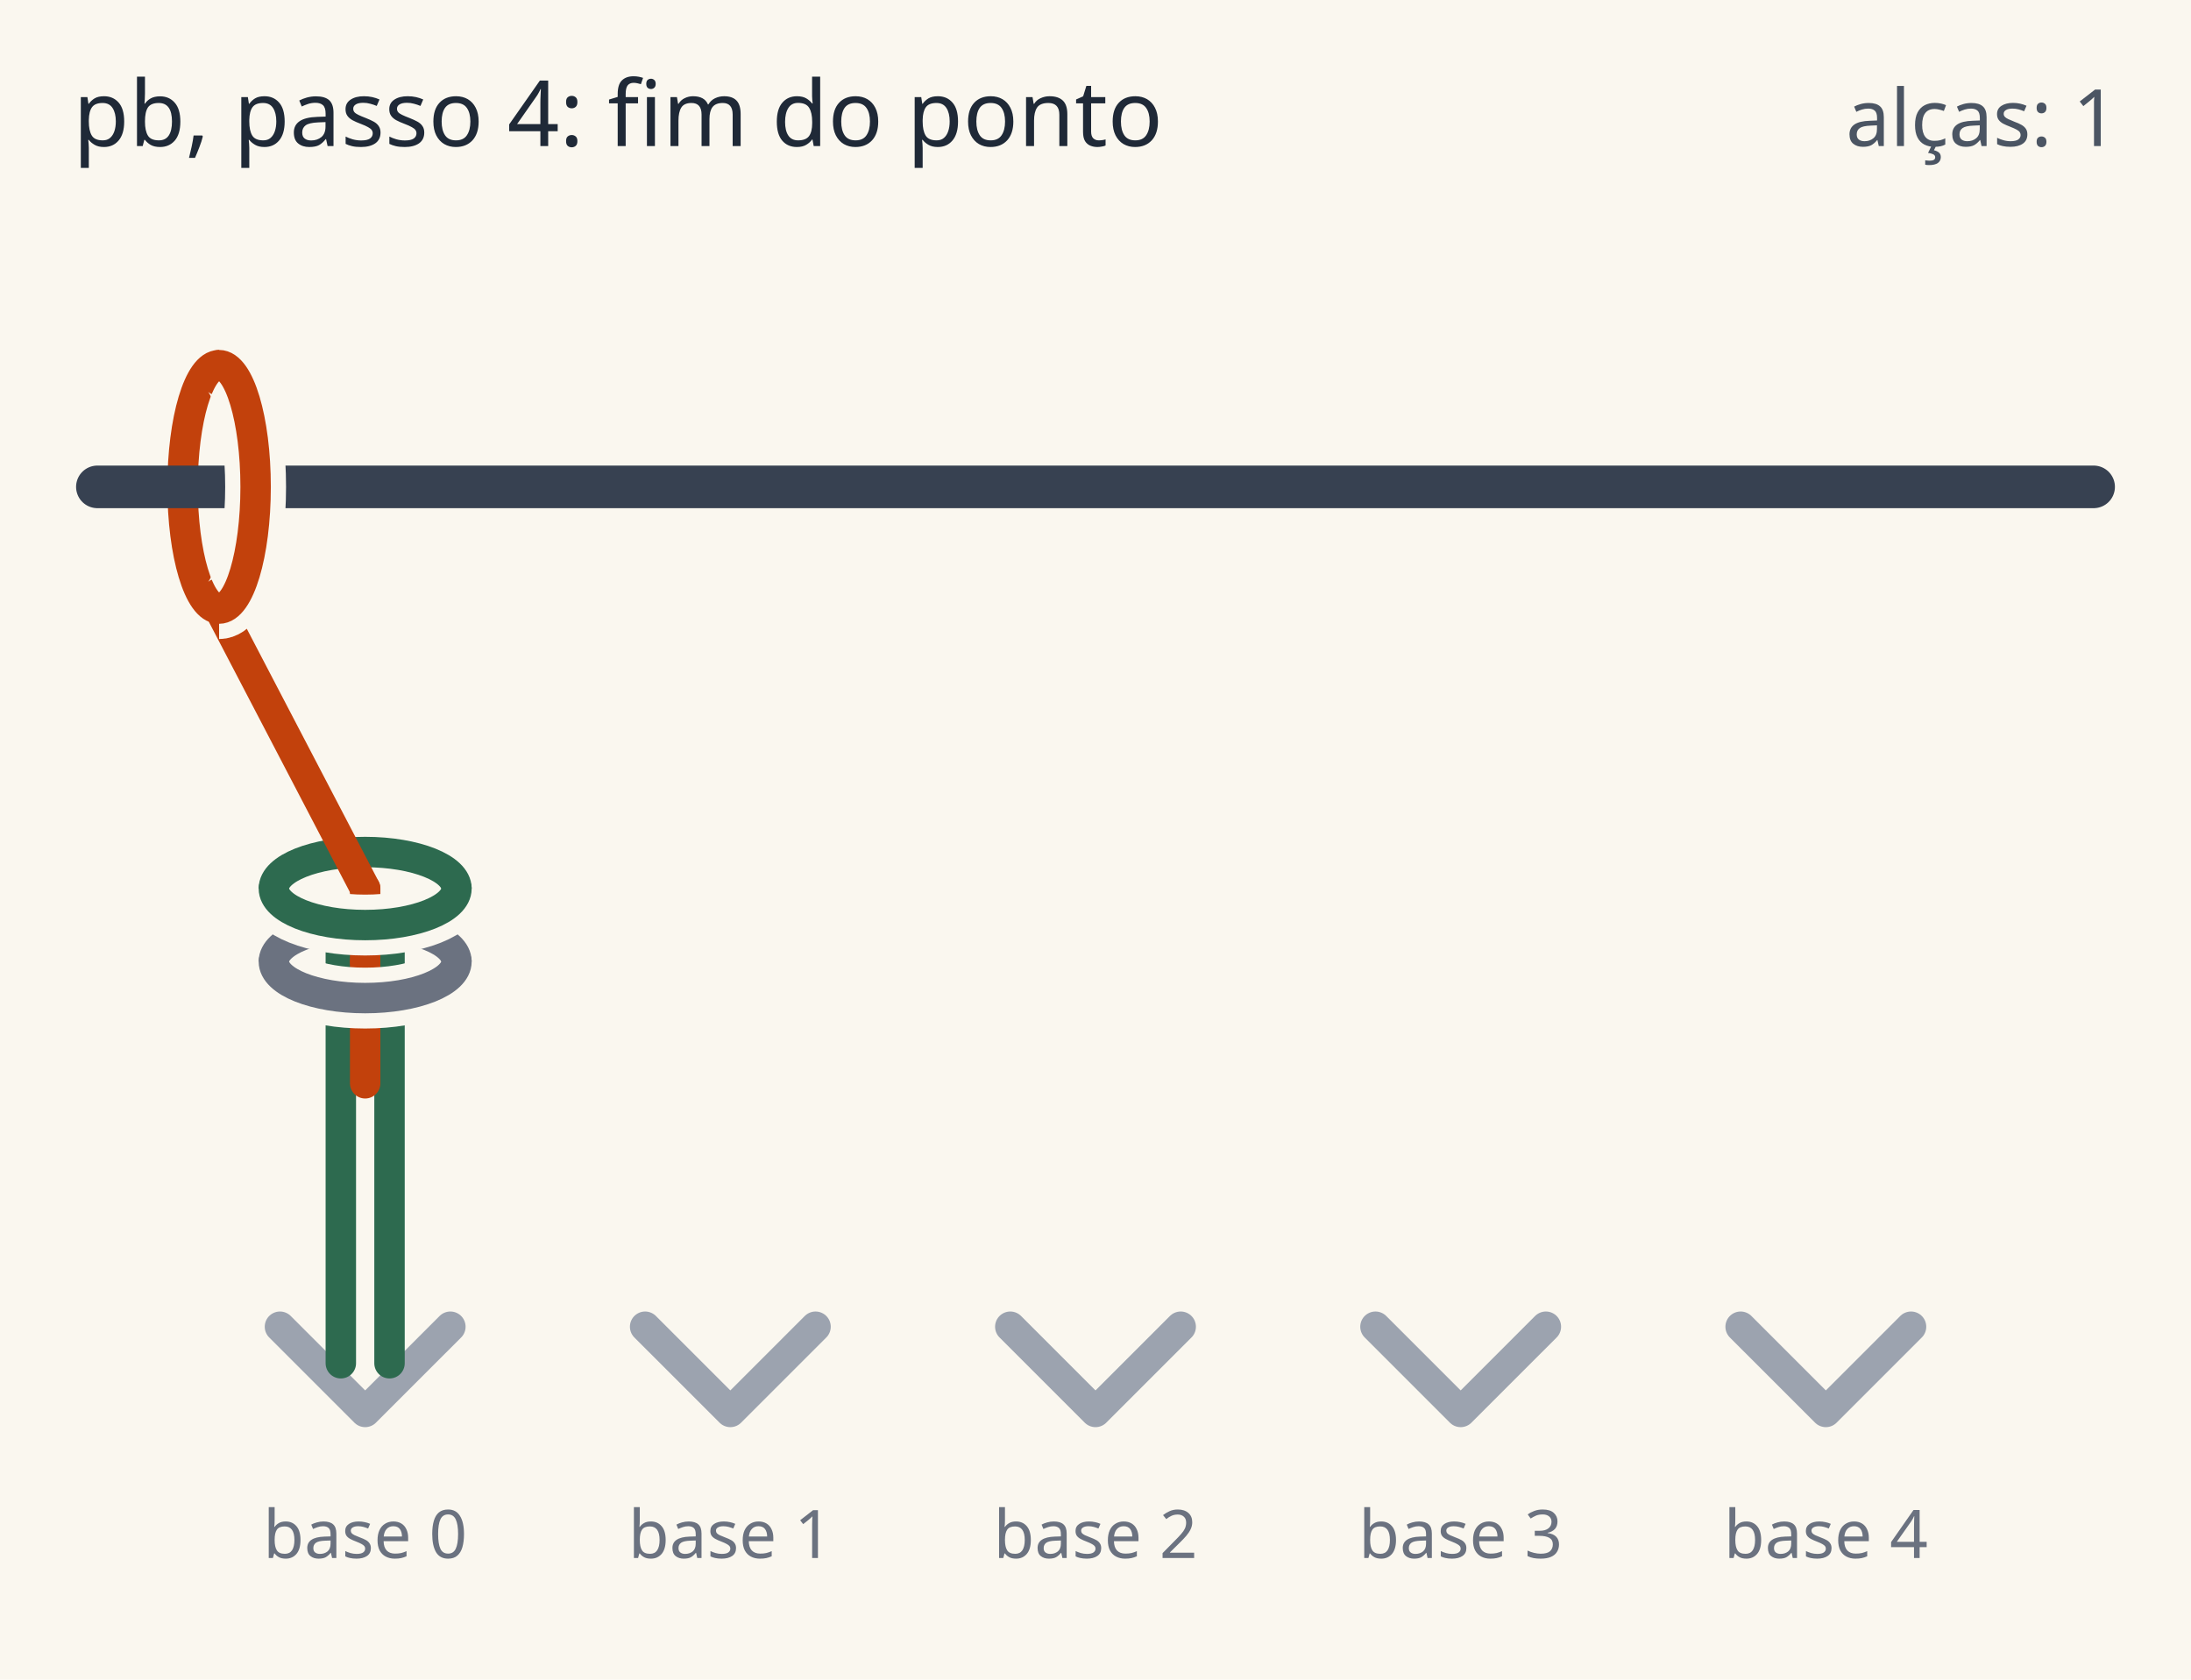
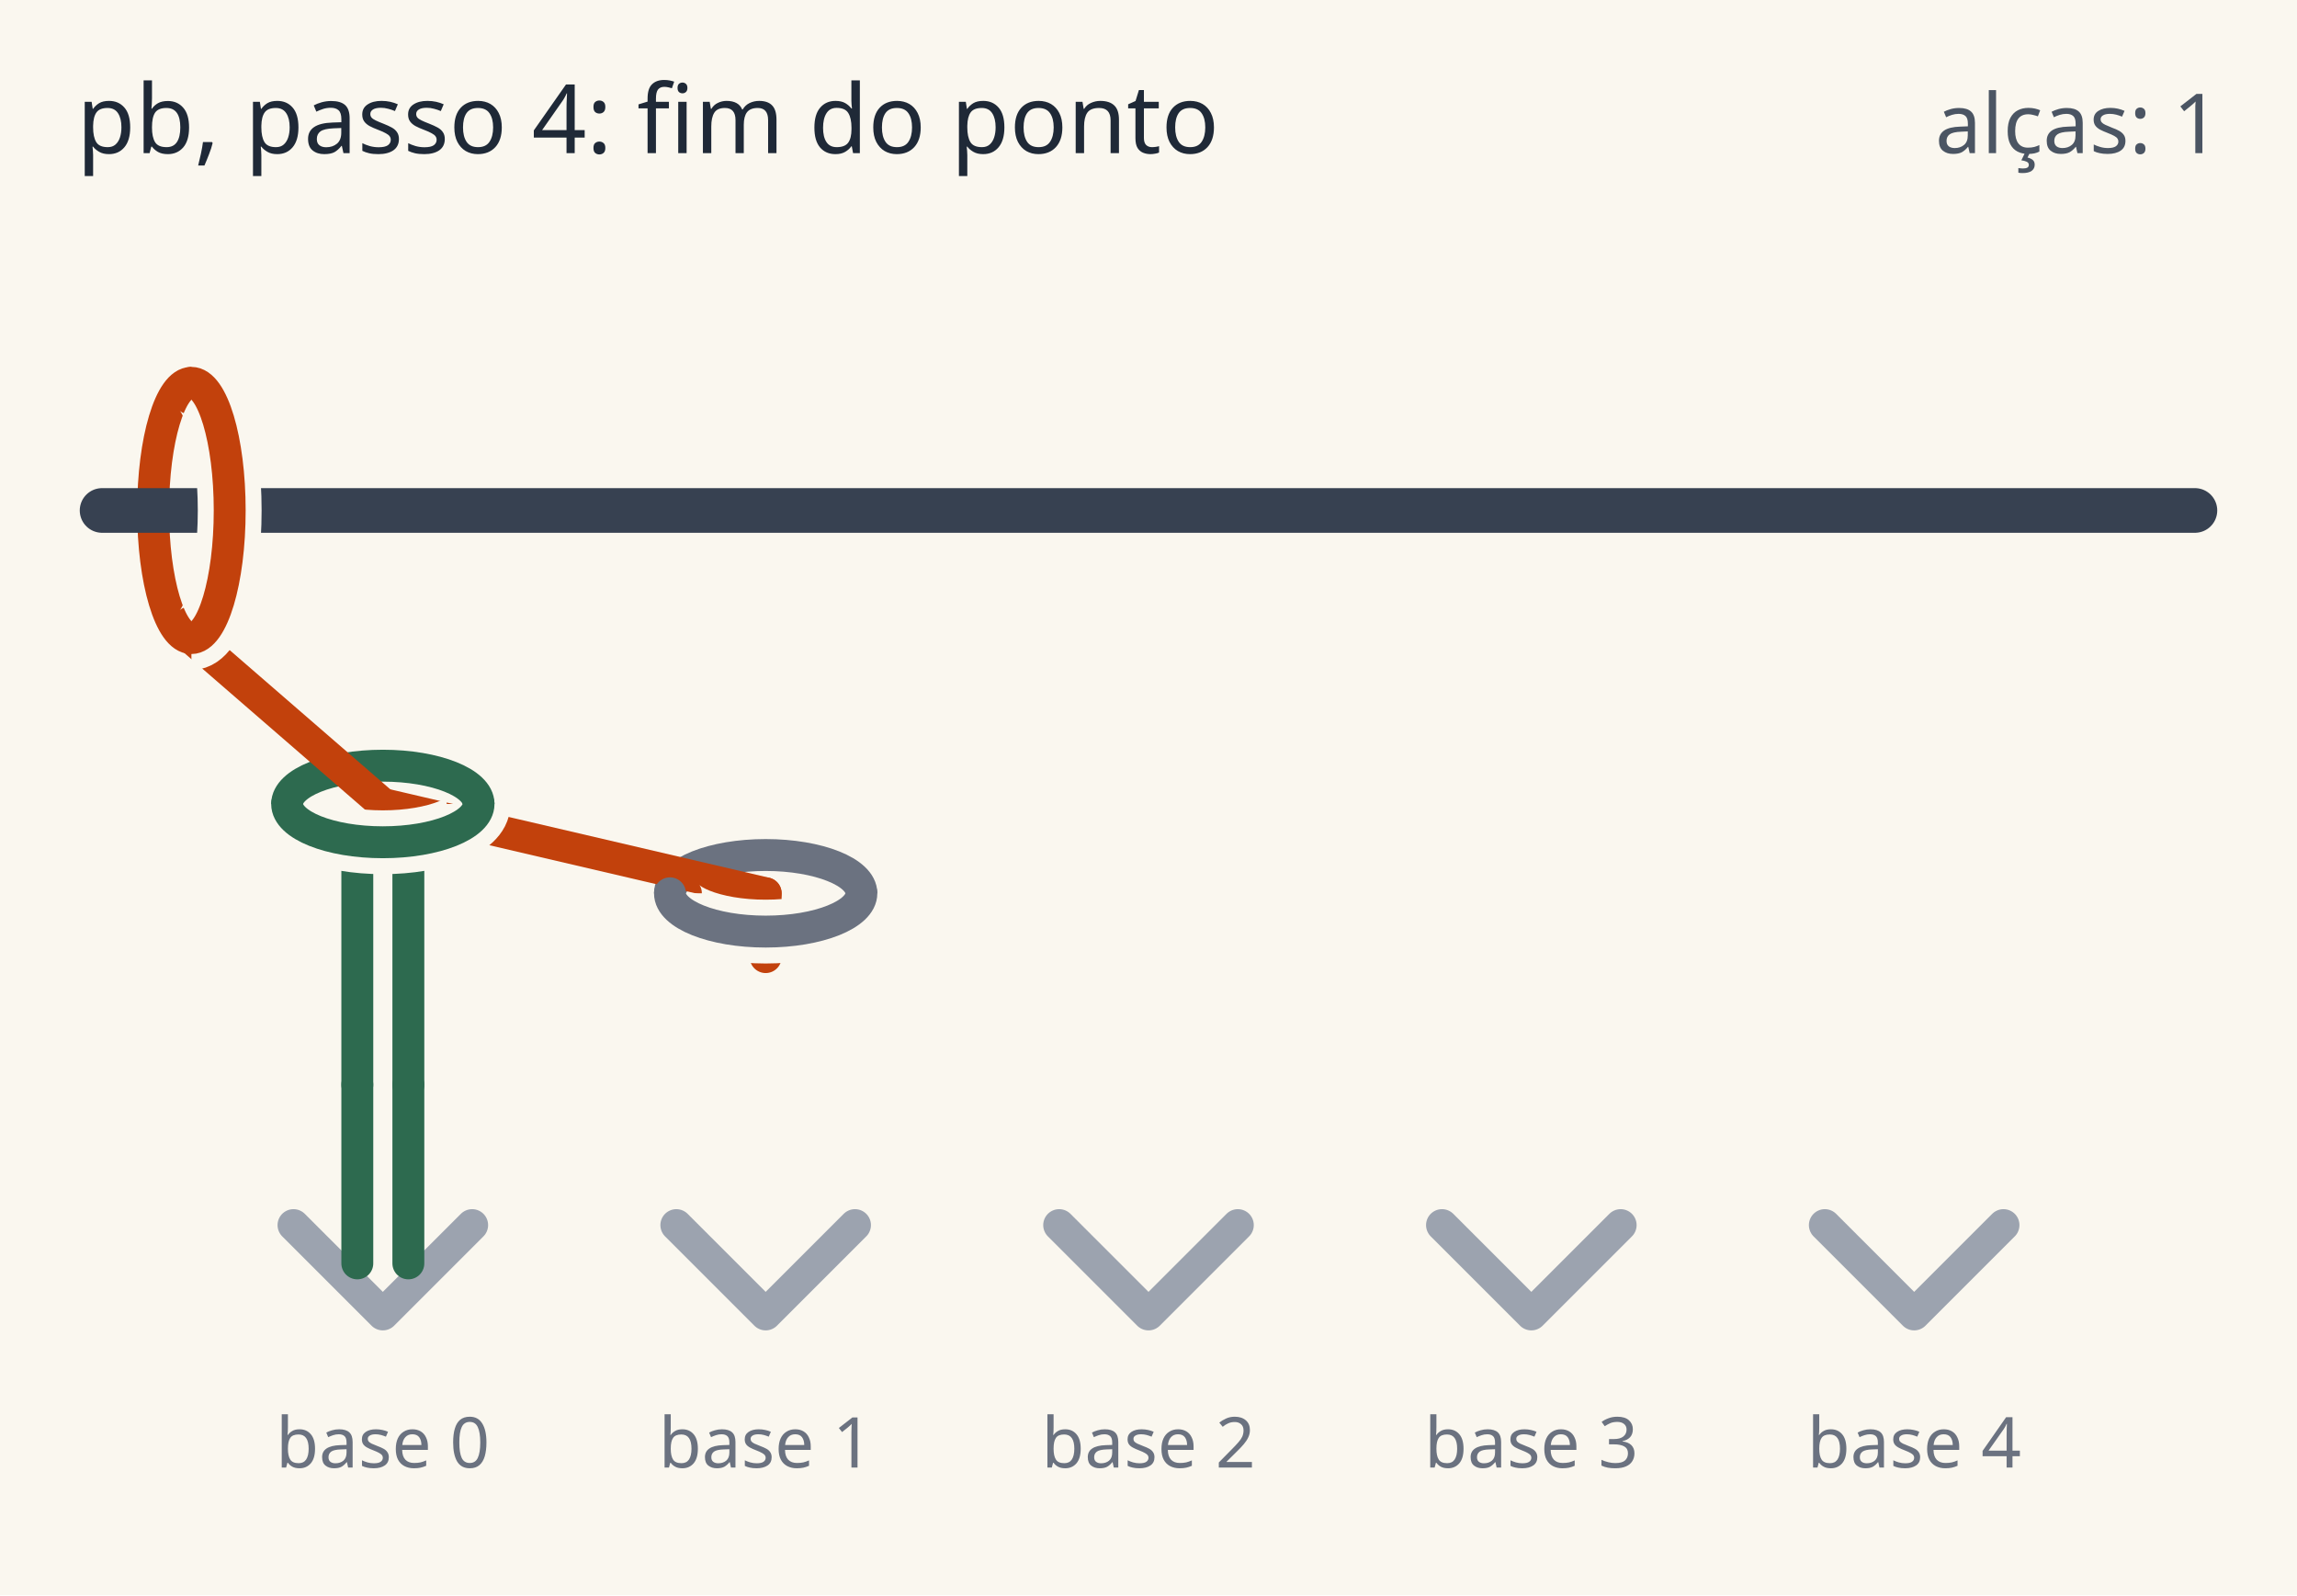
- <svg xmlns="http://www.w3.org/2000/svg" viewBox="0 0 360.0 276.0" width="360.0" height="276.0" font-family="sans-serif">
+ <svg xmlns="http://www.w3.org/2000/svg" viewBox="0 0 360.0 250.0" width="360.0" height="250.0" font-family="sans-serif">
  <rect width="100%" height="100%" fill="#faf7ef" />
  <text x="12" y="24" font-size="15" fill="#1f2937">pb, passo 4: fim do ponto</text>
  <text x="348.0" y="24" font-size="13" text-anchor="end" fill="#4b5563">alças: 1</text>
-   <path data-base-top="0" d="M 46.0 218.0 L 60.0 232.0 L 74.0 218.0" fill="none" stroke="#9ca3af" stroke-width="5" stroke-linecap="round" stroke-linejoin="round" />
-   <text x="60.0" y="256.0" font-size="11" text-anchor="middle" fill="#6b7280">base 0</text>
-   <path data-base-top="1" d="M 106.0 218.0 L 120.0 232.0 L 134.0 218.0" fill="none" stroke="#9ca3af" stroke-width="5" stroke-linecap="round" stroke-linejoin="round" />
-   <text x="120.0" y="256.0" font-size="11" text-anchor="middle" fill="#6b7280">base 1</text>
-   <path data-base-top="2" d="M 166.0 218.0 L 180.0 232.0 L 194.0 218.0" fill="none" stroke="#9ca3af" stroke-width="5" stroke-linecap="round" stroke-linejoin="round" />
-   <text x="180.0" y="256.0" font-size="11" text-anchor="middle" fill="#6b7280">base 2</text>
-   <path data-base-top="3" d="M 226.0 218.0 L 240.0 232.0 L 254.0 218.0" fill="none" stroke="#9ca3af" stroke-width="5" stroke-linecap="round" stroke-linejoin="round" />
-   <text x="240.0" y="256.0" font-size="11" text-anchor="middle" fill="#6b7280">base 3</text>
-   <path data-base-top="4" d="M 286.0 218.0 L 300.0 232.0 L 314.0 218.0" fill="none" stroke="#9ca3af" stroke-width="5" stroke-linecap="round" stroke-linejoin="round" />
-   <text x="300.0" y="256.0" font-size="11" text-anchor="middle" fill="#6b7280">base 4</text>
-   <line data-leg="1" data-base="0" data-side="l" x1="56.0" y1="152.0" x2="56.0" y2="224.0" stroke="#2d6a4f" stroke-width="5" stroke-linecap="round" />
-   <line data-leg="1" data-base="0" data-side="r" x1="64.0" y1="152.0" x2="64.0" y2="224.0" stroke="#2d6a4f" stroke-width="5" stroke-linecap="round" />
-   <path data-loop="0" data-kind="initial" data-on-hook="0" data-part="back" d="M 45.0 158.0 A 15 6 0 0 1 75.0 158.0" fill="none" stroke="#6b7280" stroke-width="5" stroke-linecap="round" />
-   <path data-loop="1" data-kind="pulled" data-on-hook="0" data-part="back" d="M 45.0 146.0 A 15 6 0 0 1 75.0 146.0" fill="none" stroke="#2d6a4f" stroke-width="5" stroke-linecap="round" />
-   <path data-loop="2" data-kind="yo" data-on-hook="1" data-part="back" d="M 36.0 60.0 A 6 20 0 0 0 36.0 100.0" fill="none" stroke="#c2410c" stroke-width="5" stroke-linecap="round" />
+   <path data-base-top="0" d="M 46.0 192.0 L 60.0 206.0 L 74.0 192.0" fill="none" stroke="#9ca3af" stroke-width="5" stroke-linecap="round" stroke-linejoin="round" />
+   <text x="60.0" y="230.0" font-size="11" text-anchor="middle" fill="#6b7280">base 0</text>
+   <path data-base-top="1" d="M 106.0 192.0 L 120.0 206.0 L 134.0 192.0" fill="none" stroke="#9ca3af" stroke-width="5" stroke-linecap="round" stroke-linejoin="round" />
+   <text x="120.0" y="230.0" font-size="11" text-anchor="middle" fill="#6b7280">base 1</text>
+   <path data-base-top="2" d="M 166.0 192.0 L 180.0 206.0 L 194.0 192.0" fill="none" stroke="#9ca3af" stroke-width="5" stroke-linecap="round" stroke-linejoin="round" />
+   <text x="180.0" y="230.0" font-size="11" text-anchor="middle" fill="#6b7280">base 2</text>
+   <path data-base-top="3" d="M 226.0 192.0 L 240.0 206.0 L 254.0 192.0" fill="none" stroke="#9ca3af" stroke-width="5" stroke-linecap="round" stroke-linejoin="round" />
+   <text x="240.0" y="230.0" font-size="11" text-anchor="middle" fill="#6b7280">base 3</text>
+   <path data-base-top="4" d="M 286.0 192.0 L 300.0 206.0 L 314.0 192.0" fill="none" stroke="#9ca3af" stroke-width="5" stroke-linecap="round" stroke-linejoin="round" />
+   <text x="300.0" y="230.0" font-size="11" text-anchor="middle" fill="#6b7280">base 4</text>
+   <line data-leg="1" data-base="0" data-side="l" data-seg="v" x1="56.0" y1="132.0" x2="56.0" y2="170.0" stroke="#2d6a4f" stroke-width="5" stroke-linecap="round" />
+   <line data-leg="1" data-base="0" data-side="l" data-seg="d" x1="56.0" y1="170.0" x2="56.0" y2="198.0" stroke="#2d6a4f" stroke-width="5" stroke-linecap="round" />
+   <line data-leg="1" data-base="0" data-side="r" data-seg="v" x1="64.0" y1="132.0" x2="64.0" y2="170.0" stroke="#2d6a4f" stroke-width="5" stroke-linecap="round" />
+   <line data-leg="1" data-base="0" data-side="r" data-seg="d" x1="64.0" y1="170.0" x2="64.0" y2="198.0" stroke="#2d6a4f" stroke-width="5" stroke-linecap="round" />
+   <path data-loop="0" data-kind="initial" data-on-hook="0" data-part="back" d="M 105.0 140.0 A 15 6 0 0 1 135.0 140.0" fill="none" stroke="#6b7280" stroke-width="5" stroke-linecap="round" />
+   <path data-loop="1" data-kind="pulled" data-on-hook="0" data-part="back" d="M 45.0 126.0 A 15 6 0 0 1 75.0 126.0" fill="none" stroke="#2d6a4f" stroke-width="5" stroke-linecap="round" />
+   <path data-loop="2" data-kind="yo" data-on-hook="1" data-part="back" d="M 30.0 60.0 A 6 20 0 0 0 30.0 100.0" fill="none" stroke="#c2410c" stroke-width="5" stroke-linecap="round" />
  <line data-hook="1" x1="16" y1="80" x2="344.0" y2="80" stroke="#374151" stroke-width="7" stroke-linecap="round" />
-   <line data-strand="2" data-through="1" x1="36.0" y1="100.0" x2="60.0" y2="146.0" stroke="#c2410c" stroke-width="5" stroke-linecap="round" />
-   <line data-strand="2" data-through="0" x1="60.0" y1="146.0" x2="60.0" y2="158.0" stroke="#c2410c" stroke-width="5" stroke-linecap="round" />
-   <line data-strand="2" data-tail="1" x1="60.0" y1="158.0" x2="60.0" y2="178.0" stroke="#c2410c" stroke-width="5" stroke-linecap="round" />
-   <path d="M 45.0 158.0 A 15 6 0 0 0 75.0 158.0" fill="none" stroke="#faf7ef" stroke-width="10" stroke-linecap="butt" />
-   <path data-loop="0" data-kind="initial" data-on-hook="0" data-part="front" d="M 45.0 158.0 A 15 6 0 0 0 75.0 158.0" fill="none" stroke="#6b7280" stroke-width="5" stroke-linecap="round" />
-   <path d="M 45.0 146.0 A 15 6 0 0 0 75.0 146.0" fill="none" stroke="#faf7ef" stroke-width="10" stroke-linecap="butt" />
-   <path data-loop="1" data-kind="pulled" data-on-hook="0" data-part="front" d="M 45.0 146.0 A 15 6 0 0 0 75.0 146.0" fill="none" stroke="#2d6a4f" stroke-width="5" stroke-linecap="round" />
-   <path d="M 36.0 60.0 A 6 20 0 0 1 36.0 100.0" fill="none" stroke="#faf7ef" stroke-width="10" stroke-linecap="butt" />
-   <path data-loop="2" data-kind="yo" data-on-hook="1" data-part="front" d="M 36.0 60.0 A 6 20 0 0 1 36.0 100.0" fill="none" stroke="#c2410c" stroke-width="5" stroke-linecap="round" />
+   <line data-strand="2" data-draw="1" data-through="1" x1="30.0" y1="100.0" x2="60.0" y2="126.0" stroke="#c2410c" stroke-width="5" stroke-linecap="round" />
+   <line data-strand="2" data-draw="1" data-through="0" x1="60.0" y1="126.0" x2="120.0" y2="140.0" stroke="#c2410c" stroke-width="5" stroke-linecap="round" />
+   <line data-strand="2" data-draw="1" data-exit="1" x1="120.0" y1="140.0" x2="120.0" y2="150.0" stroke="#c2410c" stroke-width="5" stroke-linecap="round" />
+   <path d="M 105.0 140.0 A 15 6 0 0 0 135.0 140.0" fill="none" stroke="#faf7ef" stroke-width="10" stroke-linecap="butt" />
+   <path data-loop="0" data-kind="initial" data-on-hook="0" data-part="front" d="M 105.0 140.0 A 15 6 0 0 0 135.0 140.0" fill="none" stroke="#6b7280" stroke-width="5" stroke-linecap="round" />
+   <path d="M 45.0 126.0 A 15 6 0 0 0 75.0 126.0" fill="none" stroke="#faf7ef" stroke-width="10" stroke-linecap="butt" />
+   <path data-loop="1" data-kind="pulled" data-on-hook="0" data-part="front" d="M 45.0 126.0 A 15 6 0 0 0 75.0 126.0" fill="none" stroke="#2d6a4f" stroke-width="5" stroke-linecap="round" />
+   <path d="M 30.0 60.0 A 6 20 0 0 1 30.0 100.0" fill="none" stroke="#faf7ef" stroke-width="10" stroke-linecap="butt" />
+   <path data-loop="2" data-kind="yo" data-on-hook="1" data-part="front" d="M 30.0 60.0 A 6 20 0 0 1 30.0 100.0" fill="none" stroke="#c2410c" stroke-width="5" stroke-linecap="round" />
</svg>
